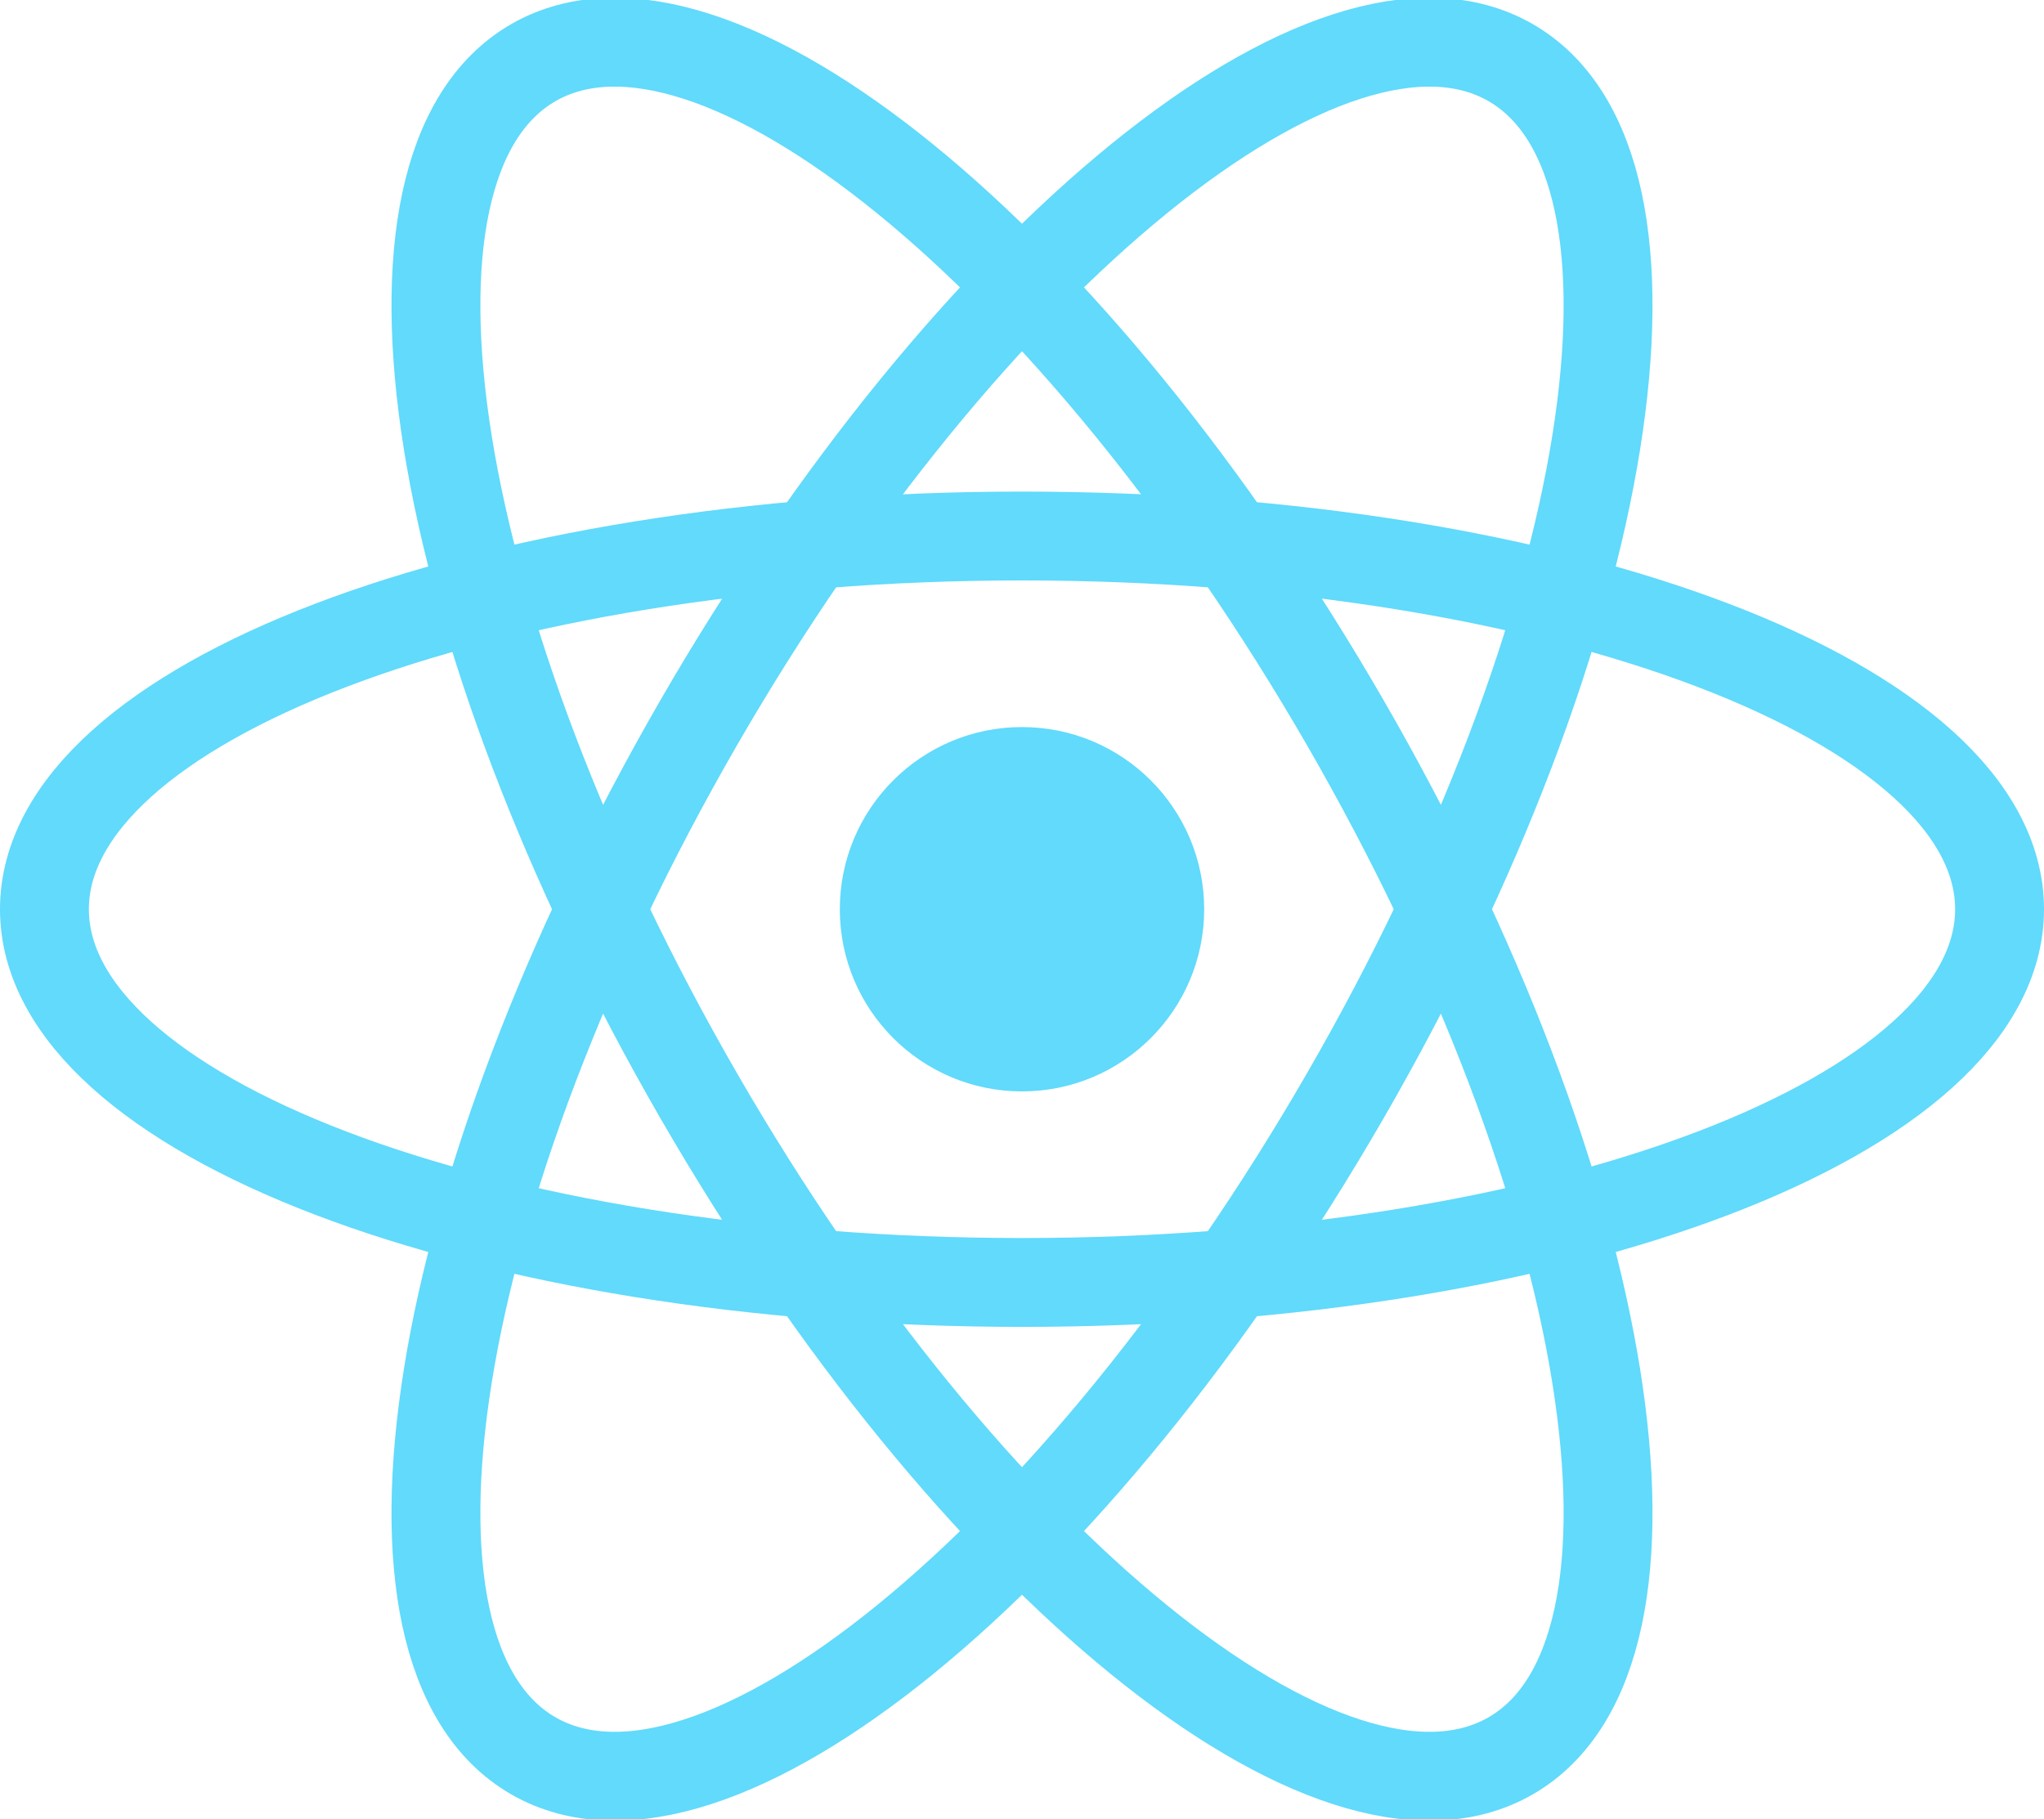
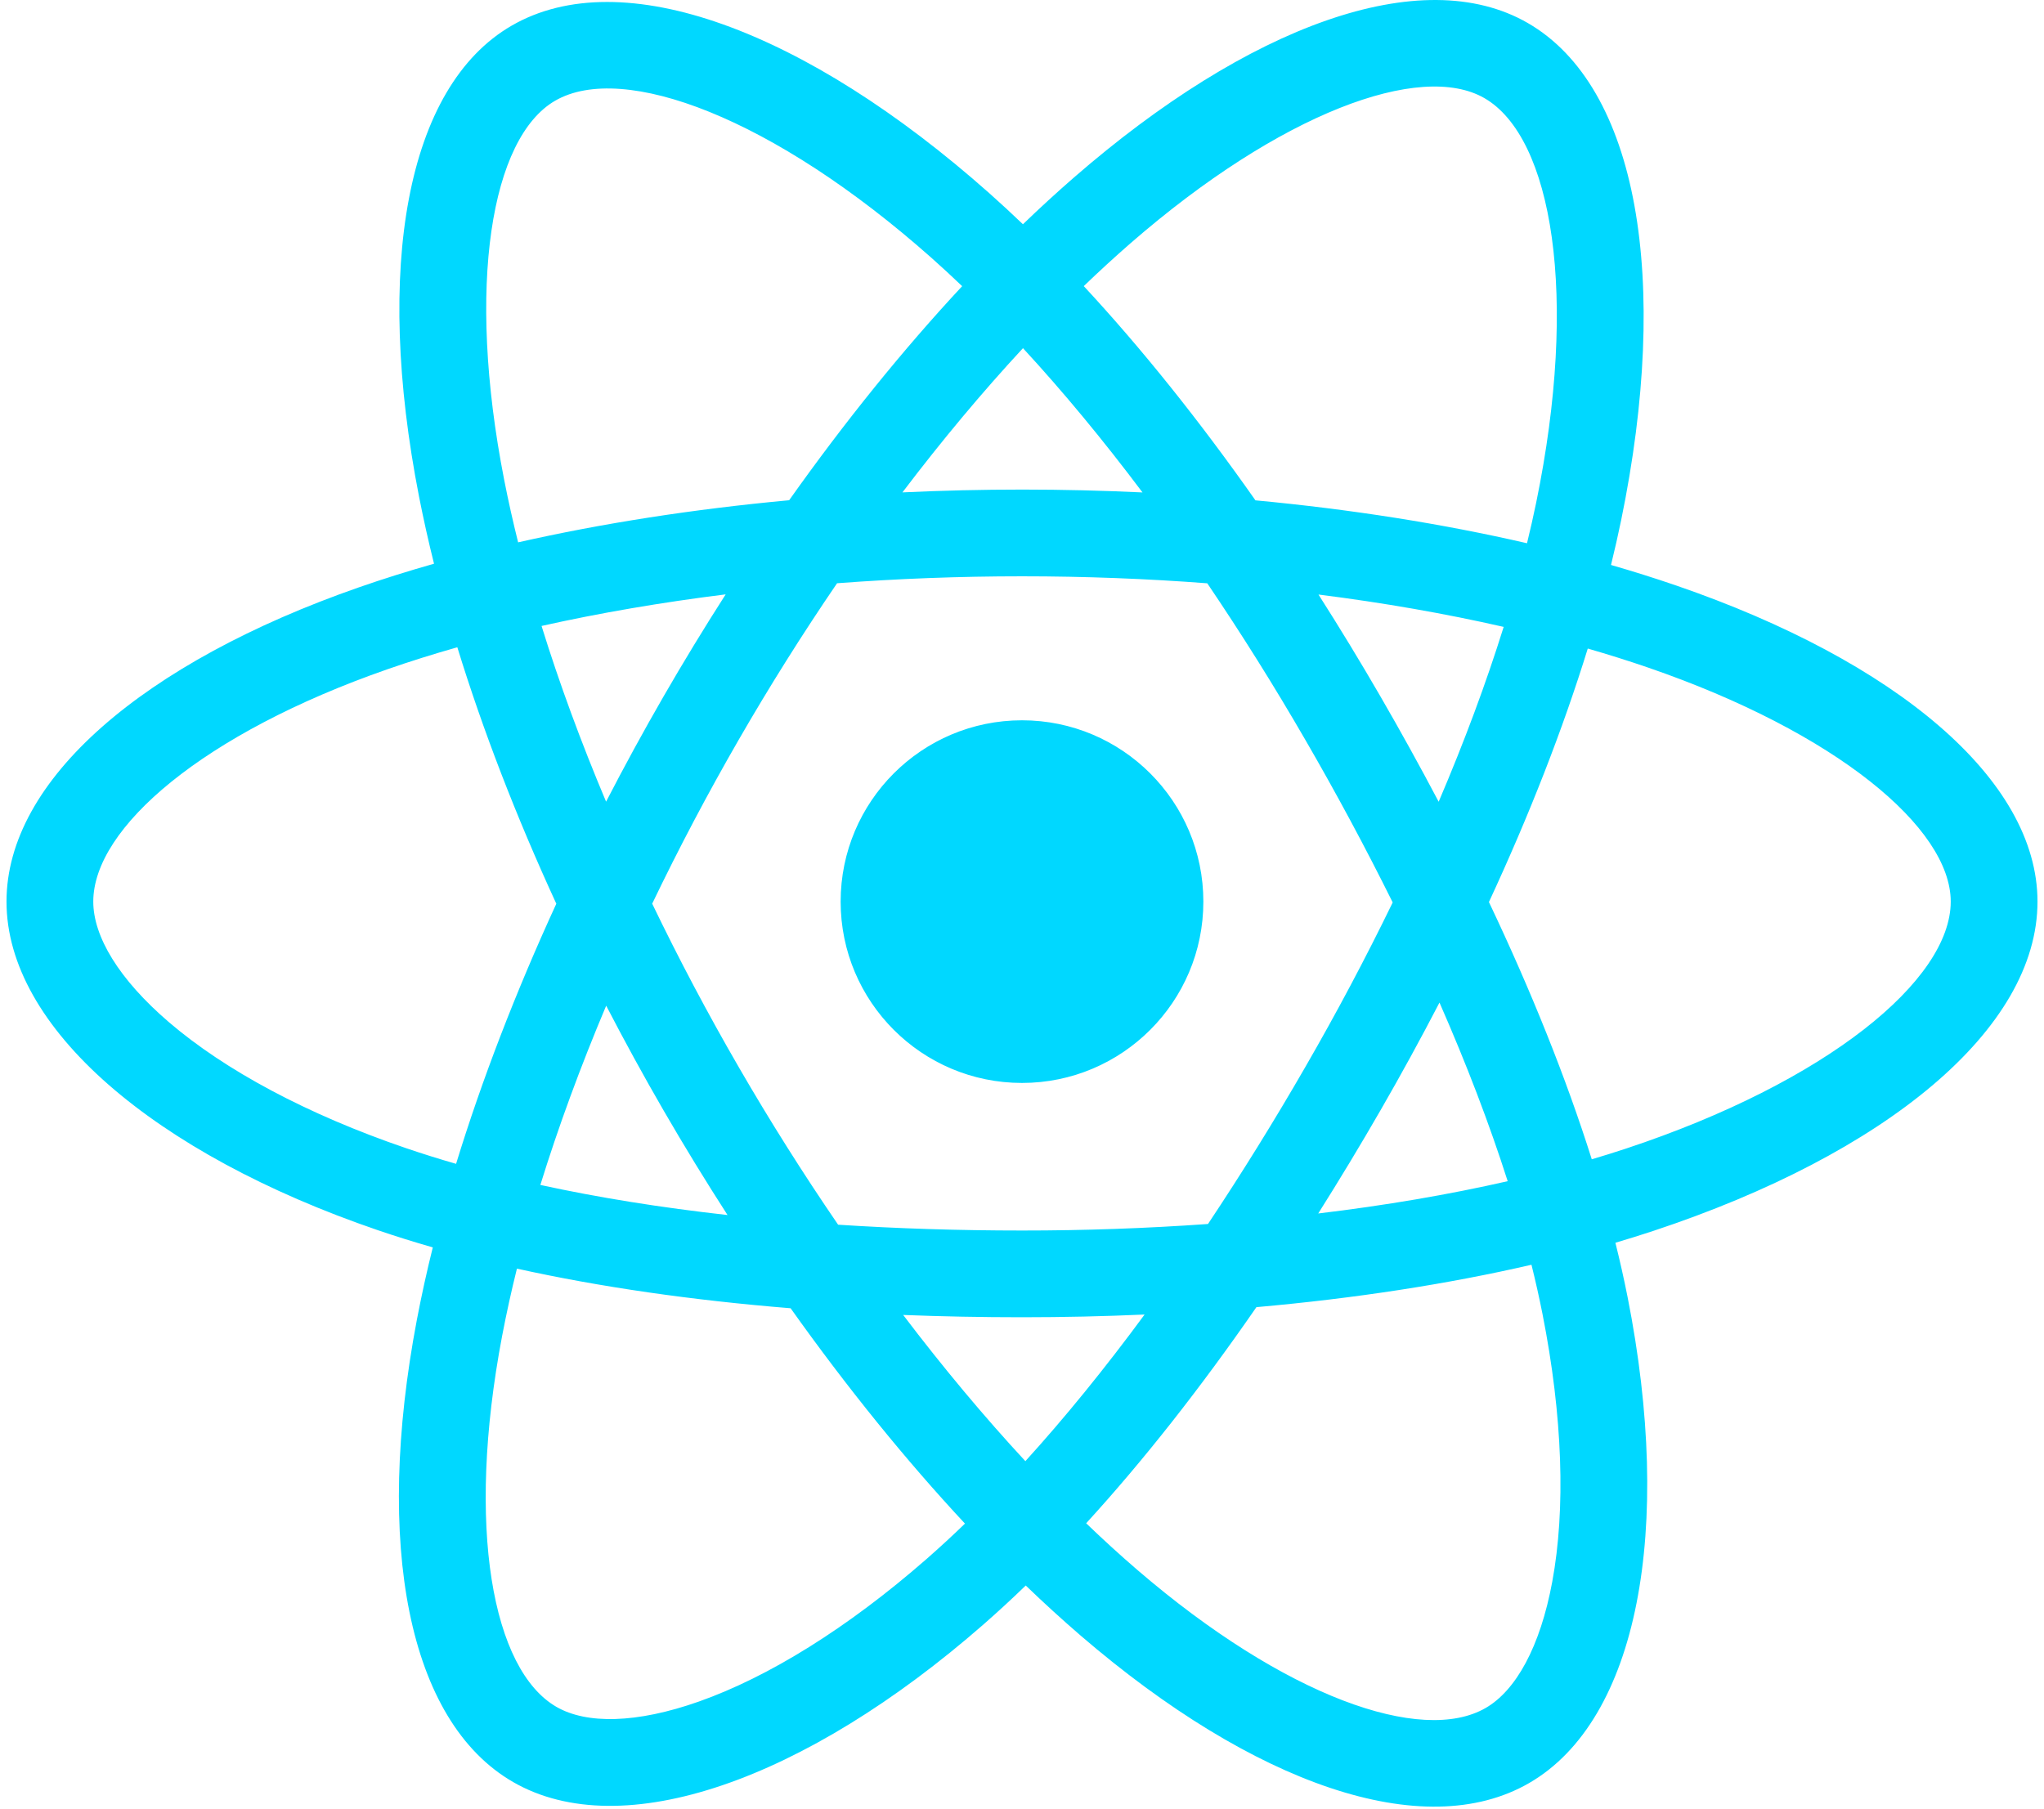
- <svg xmlns="http://www.w3.org/2000/svg" viewBox="-11.5 -10.232 23 20.463">
-   <circle r="2.05" fill="#61dafb" />
-   <g stroke="#61dafb" fill="none">
-     <ellipse rx="11" ry="4.2" />
-     <ellipse rx="11" ry="4.2" transform="rotate(60)" />
-     <ellipse rx="11" ry="4.2" transform="rotate(120)" />
-   </g>
+ <svg xmlns="http://www.w3.org/2000/svg" width="1.13em" height="1em" viewBox="0 0 256 228">
+   <path fill="#00D8FF" d="M210.483 73.824a172 172 0 0 0-8.24-2.597c.465-1.9.893-3.777 1.273-5.621c6.238-30.281 2.16-54.676-11.769-62.708c-13.355-7.7-35.196.329-57.254 19.526a171 171 0 0 0-6.375 5.848a156 156 0 0 0-4.241-3.917C100.759 3.829 77.587-4.822 63.673 3.233C50.33 10.957 46.379 33.89 51.995 62.588a171 171 0 0 0 1.892 8.48c-3.28.932-6.445 1.924-9.474 2.98C17.309 83.498 0 98.307 0 113.668c0 15.865 18.582 31.778 46.812 41.427a146 146 0 0 0 6.921 2.165a168 168 0 0 0-2.01 9.138c-5.354 28.2-1.173 50.591 12.134 58.266c13.744 7.926 36.812-.22 59.273-19.855a146 146 0 0 0 5.342-4.923a168 168 0 0 0 6.92 6.314c21.758 18.722 43.246 26.282 56.54 18.586c13.731-7.949 18.194-32.003 12.4-61.268a145 145 0 0 0-1.535-6.842c1.62-.48 3.21-.974 4.76-1.488c29.348-9.723 48.443-25.443 48.443-41.52c0-15.417-17.868-30.326-45.517-39.844m-6.365 70.984q-2.102.694-4.3 1.345c-3.24-10.257-7.612-21.163-12.963-32.432c5.106-11 9.31-21.767 12.459-31.957c2.619.758 5.16 1.557 7.61 2.4c23.69 8.156 38.14 20.213 38.14 29.504c0 9.896-15.606 22.743-40.946 31.14m-10.514 20.834c2.562 12.94 2.927 24.64 1.23 33.787c-1.524 8.219-4.59 13.698-8.382 15.893c-8.067 4.67-25.32-1.4-43.927-17.412a157 157 0 0 1-6.437-5.87c7.214-7.889 14.423-17.06 21.459-27.246c12.376-1.098 24.068-2.894 34.671-5.345q.785 3.162 1.386 6.193M87.276 214.515c-7.882 2.783-14.16 2.863-17.955.675c-8.075-4.657-11.432-22.636-6.853-46.752a157 157 0 0 1 1.869-8.499c10.486 2.32 22.093 3.988 34.498 4.994c7.084 9.967 14.501 19.128 21.976 27.15a135 135 0 0 1-4.877 4.492c-9.933 8.682-19.886 14.842-28.658 17.94M50.35 144.747c-12.483-4.267-22.792-9.812-29.858-15.863c-6.35-5.437-9.555-10.836-9.555-15.216c0-9.322 13.897-21.212 37.076-29.293c2.813-.98 5.757-1.905 8.812-2.773c3.204 10.42 7.406 21.315 12.477 32.332c-5.137 11.18-9.399 22.249-12.634 32.792a135 135 0 0 1-6.318-1.979m12.378-84.26c-4.811-24.587-1.616-43.134 6.425-47.789c8.564-4.958 27.502 2.111 47.463 19.835a144 144 0 0 1 3.841 3.545c-7.438 7.987-14.787 17.08-21.808 26.988c-12.04 1.116-23.565 2.908-34.161 5.309a160 160 0 0 1-1.76-7.887m110.427 27.268a348 348 0 0 0-7.785-12.803c8.168 1.033 15.994 2.404 23.343 4.08c-2.206 7.072-4.956 14.465-8.193 22.045a381 381 0 0 0-7.365-13.322m-45.032-43.861c5.044 5.465 10.096 11.566 15.065 18.186a322 322 0 0 0-30.257-.006c4.974-6.559 10.069-12.652 15.192-18.18M82.802 87.83a323 323 0 0 0-7.227 13.238c-3.184-7.553-5.909-14.98-8.134-22.152c7.304-1.634 15.093-2.97 23.209-3.984a322 322 0 0 0-7.848 12.897m8.081 65.352c-8.385-.936-16.291-2.203-23.593-3.793c2.26-7.3 5.045-14.885 8.298-22.6a321 321 0 0 0 7.257 13.246c2.594 4.48 5.28 8.868 8.038 13.147m37.542 31.03c-5.184-5.592-10.354-11.779-15.403-18.433c4.902.192 9.899.29 14.978.29c5.218 0 10.376-.117 15.453-.343c-4.985 6.774-10.018 12.97-15.028 18.486m52.198-57.817c3.422 7.8 6.306 15.345 8.596 22.52c-7.422 1.694-15.436 3.058-23.88 4.071a382 382 0 0 0 7.859-13.026a347 347 0 0 0 7.425-13.565m-16.898 8.101a359 359 0 0 1-12.281 19.815a329 329 0 0 1-23.444.823c-7.967 0-15.716-.248-23.178-.732a310 310 0 0 1-12.513-19.846h.001a307 307 0 0 1-10.923-20.627a310 310 0 0 1 10.89-20.637l-.001.001a307 307 0 0 1 12.413-19.761c7.613-.576 15.42-.876 23.31-.876H128c7.926 0 15.743.303 23.354.883a329 329 0 0 1 12.335 19.695a359 359 0 0 1 11.036 20.54a330 330 0 0 1-11 20.722m22.56-122.124c8.572 4.944 11.906 24.881 6.52 51.026q-.518 2.504-1.15 5.09c-10.622-2.452-22.155-4.275-34.23-5.408c-7.034-10.017-14.323-19.124-21.64-27.008a161 161 0 0 1 5.888-5.4c18.9-16.447 36.564-22.941 44.612-18.3M128 90.808c12.625 0 22.86 10.235 22.86 22.86s-10.235 22.86-22.86 22.86s-22.86-10.235-22.86-22.86s10.235-22.86 22.86-22.86" />
</svg>
